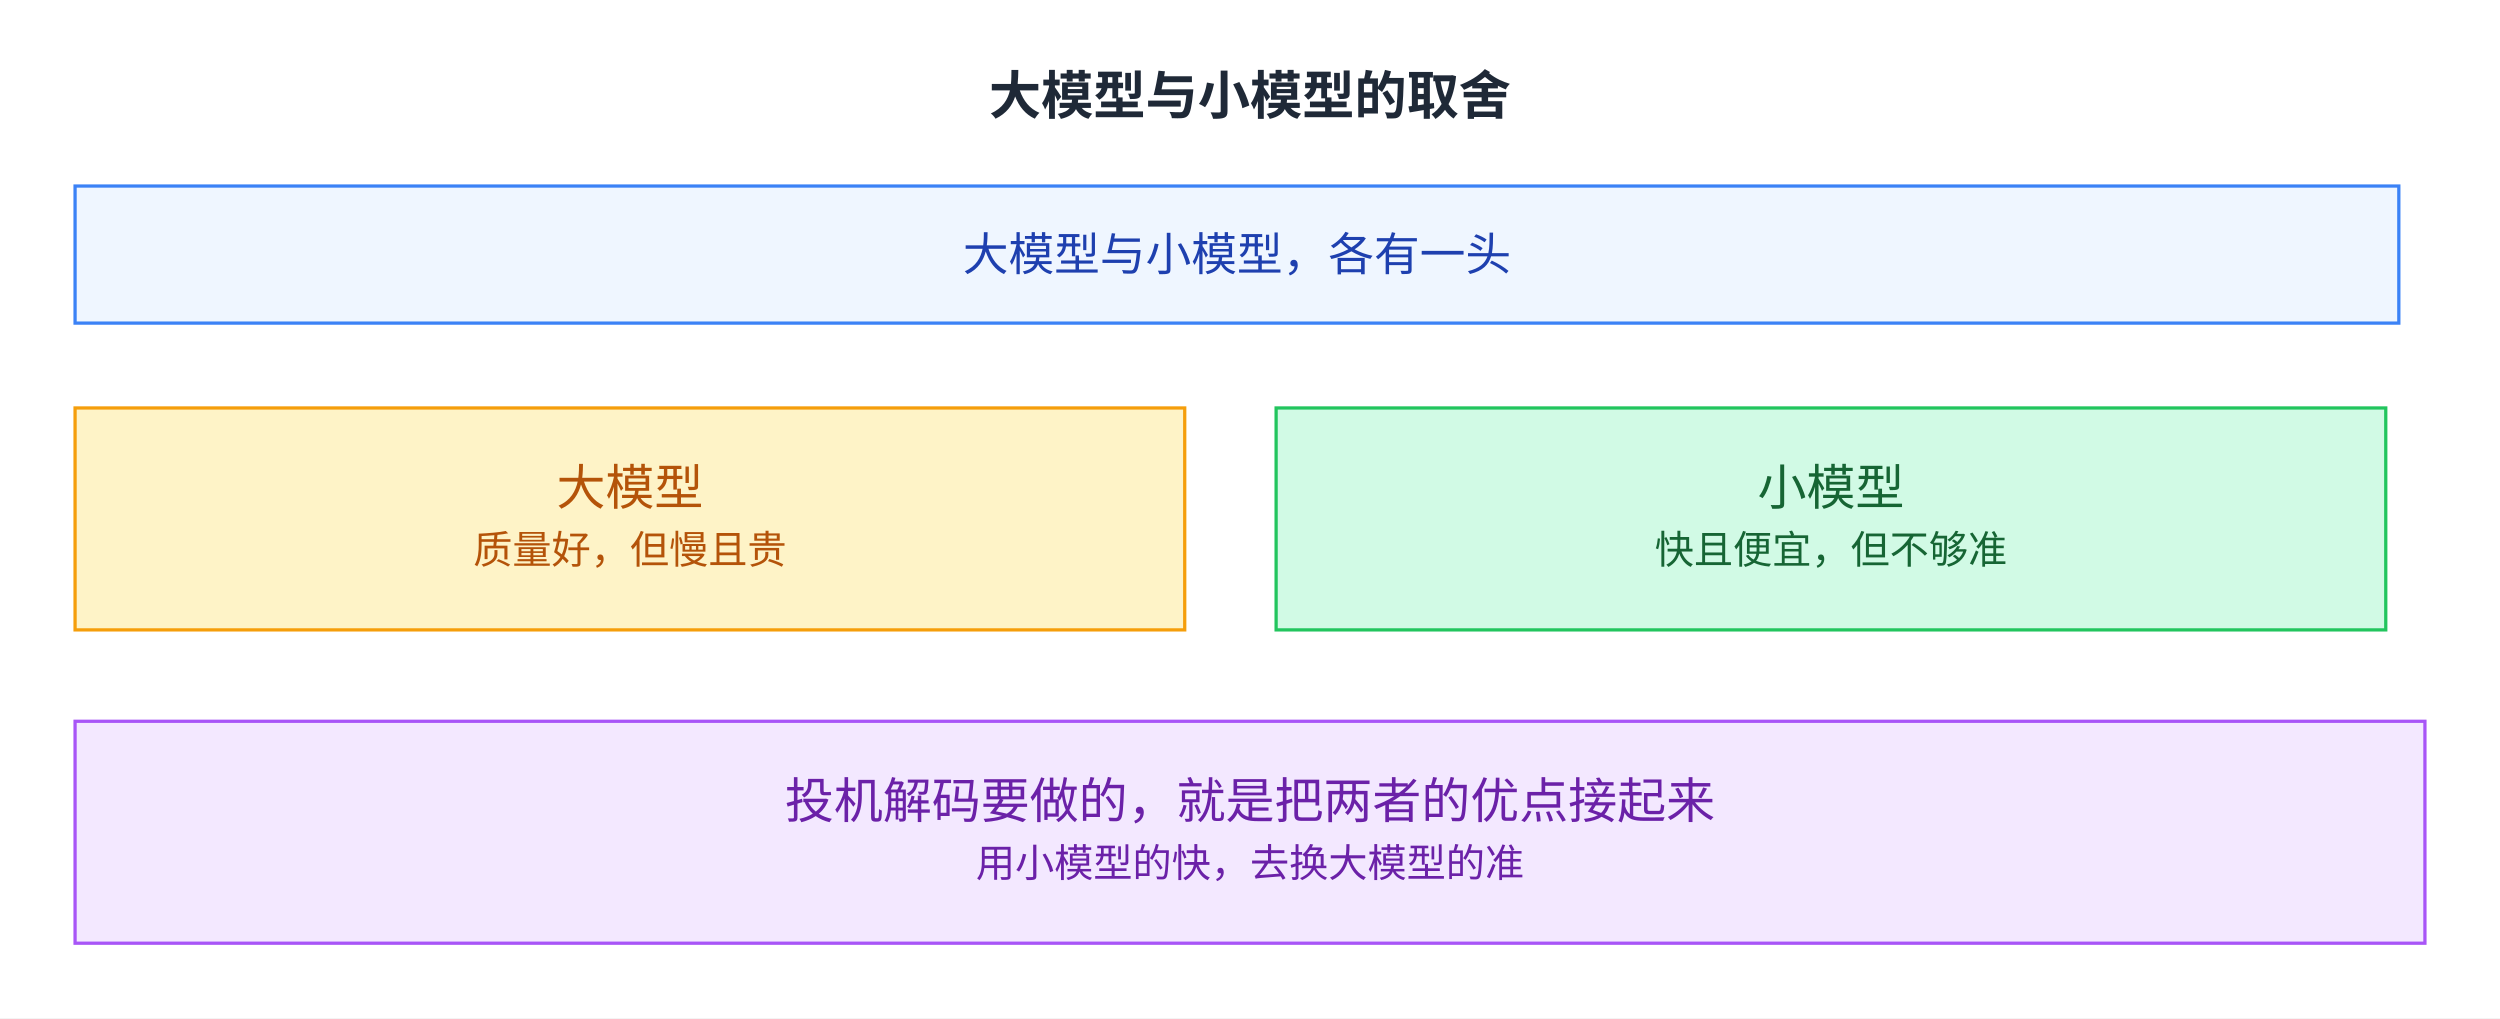
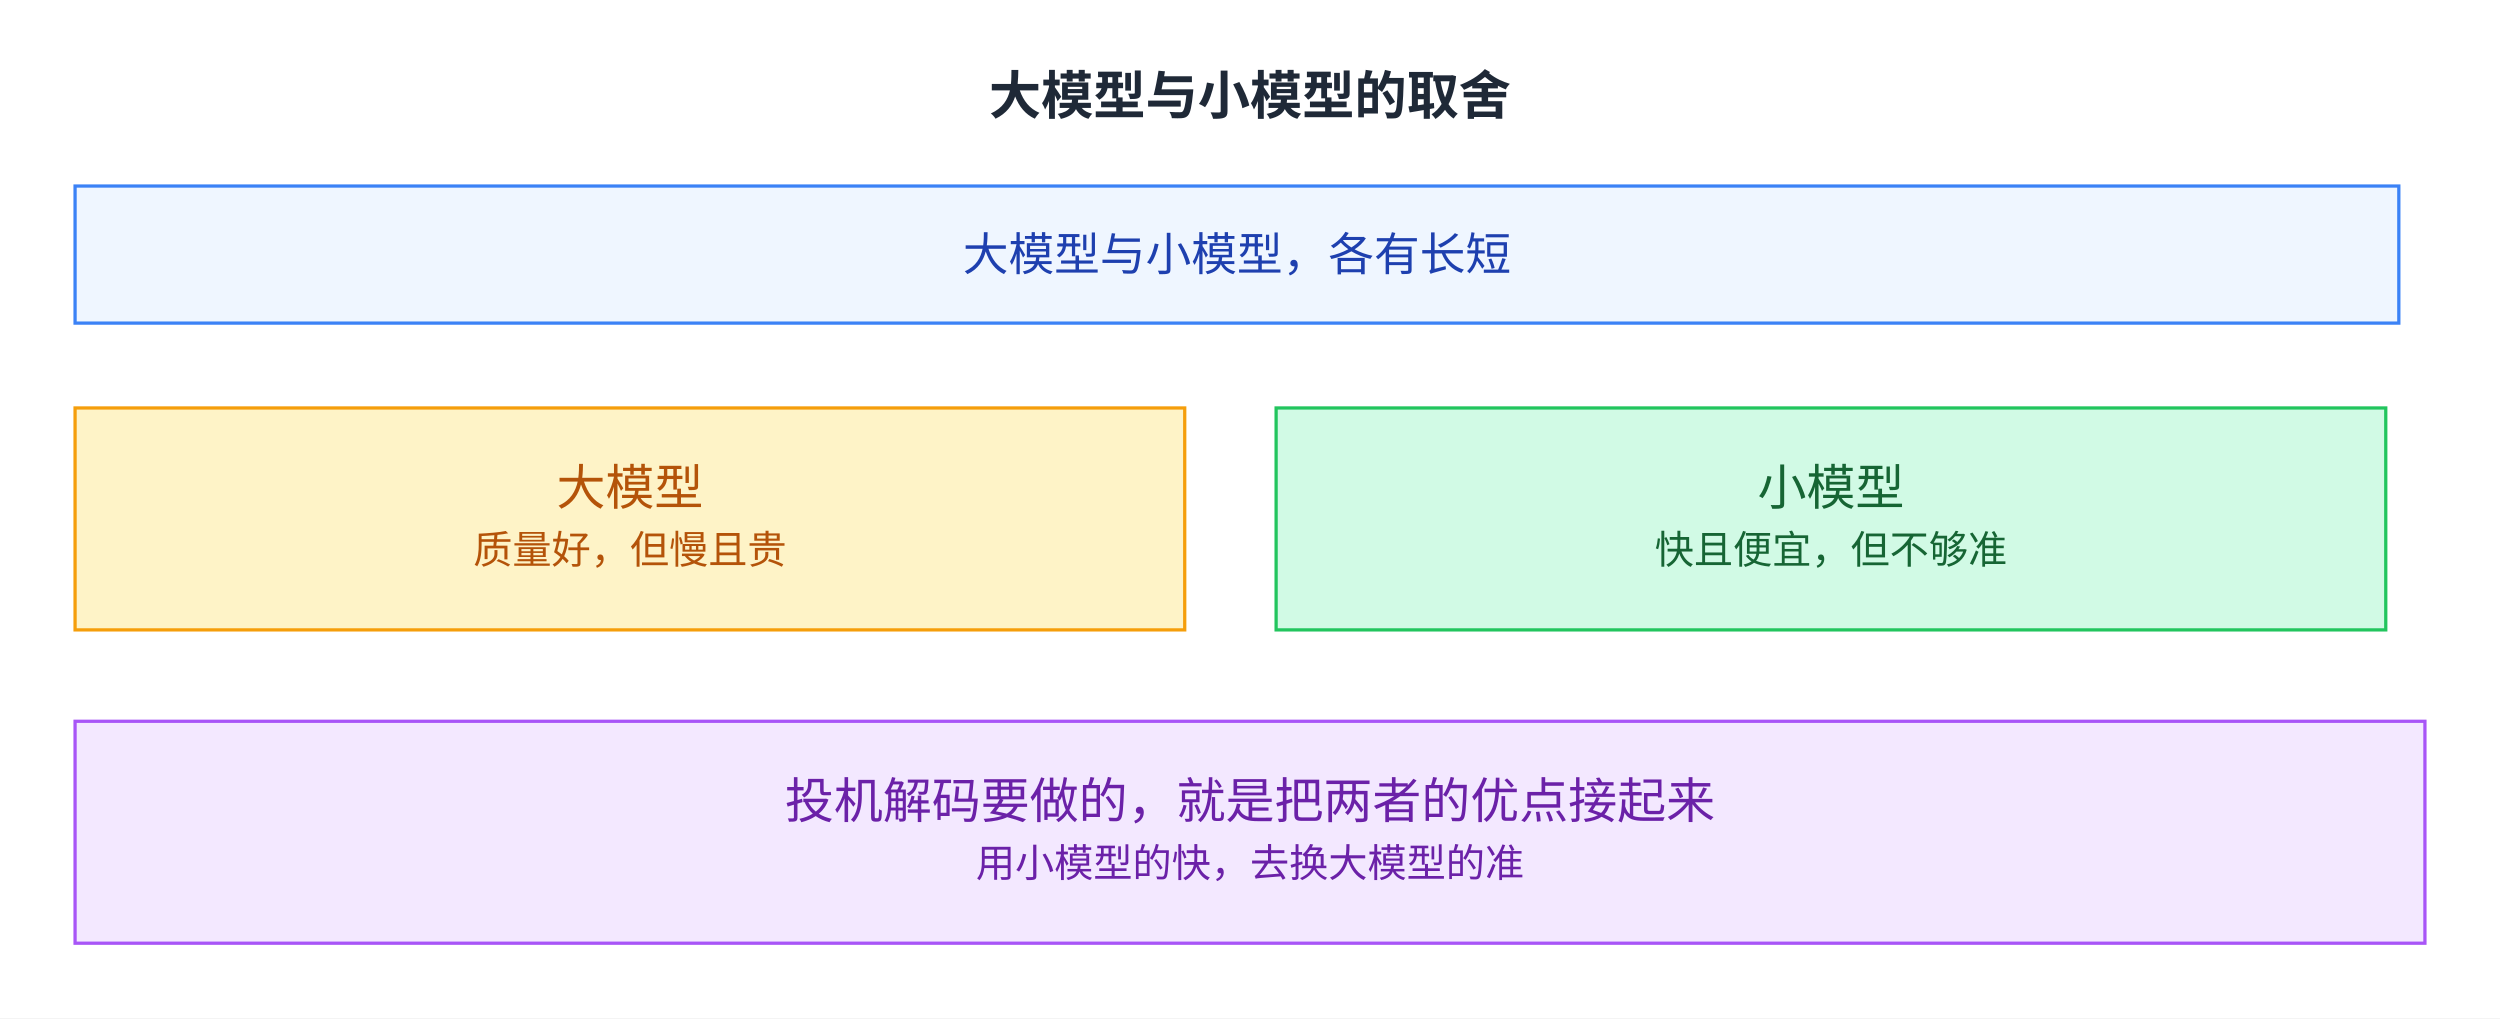
<svg xmlns="http://www.w3.org/2000/svg" viewBox="2 13.0 766 312.0" width="766" height="312.0" role="img" aria-labelledby="fig-llm-serving-2-3-title fig-llm-serving-2-3-desc">
  <defs>
    <style>
      text { font-family: 'PingFang SC', 'Microsoft YaHei', 'Noto Sans CJK SC', system-ui, sans-serif; }
    </style>
    <marker id="arrow" markerWidth="8" markerHeight="8" refX="2" refY="4" orient="auto" markerUnits="userSpaceOnUse">
      <path d="M0,0 L8,4 L0,8 L2,4 z" fill="#64748b" />
    </marker>
  </defs>
  <rect x="2" y="13.0" width="766" height="312.0" fill="#ffffff" />
  <text x="385.0" y="48" font-size="16" font-weight="600" fill="#1f2937" text-anchor="middle">大模型与小模型的取舍</text>
  <rect x="25" y="70" width="712" height="42" fill="#eff6ff" stroke="#3b82f6" />
-   <text x="381.0" y="95.9" font-size="14" fill="#1e40af" text-anchor="middle">大模型与小模型，各有一头</text>
+   <text x="381.0" y="95.9" font-size="14" fill="#1e40af" text-anchor="middle">大模型与小模型，各有长短</text>
  <rect x="25" y="138" width="340" height="68" fill="#fef3c7" stroke="#f59e0b" />
  <text x="195.0" y="167.7" font-size="15" fill="#b45309" text-anchor="middle">大模型</text>
  <text x="195.0" y="185.7" font-size="12" fill="#b45309" text-anchor="middle">质量好，但慢且贵</text>
  <rect x="393" y="138" width="340" height="68" fill="#d1fae5" stroke="#22c55e" />
  <text x="563.0" y="167.7" font-size="15" fill="#166534" text-anchor="middle">小模型</text>
  <text x="563.0" y="185.7" font-size="12" fill="#166534" text-anchor="middle">快且便宜，但不够准</text>
  <rect x="25" y="234" width="720" height="68" fill="#f3e8ff" stroke="#a855f7" />
  <text x="385.0" y="263.7" font-size="15" fill="#6b21a8" text-anchor="middle">投机解码要做的，就是把两者的优点接起来</text>
  <text x="385.0" y="281.7" font-size="12" fill="#6b21a8" text-anchor="middle">用小模型的快，去换大模型的准</text>
</svg>
